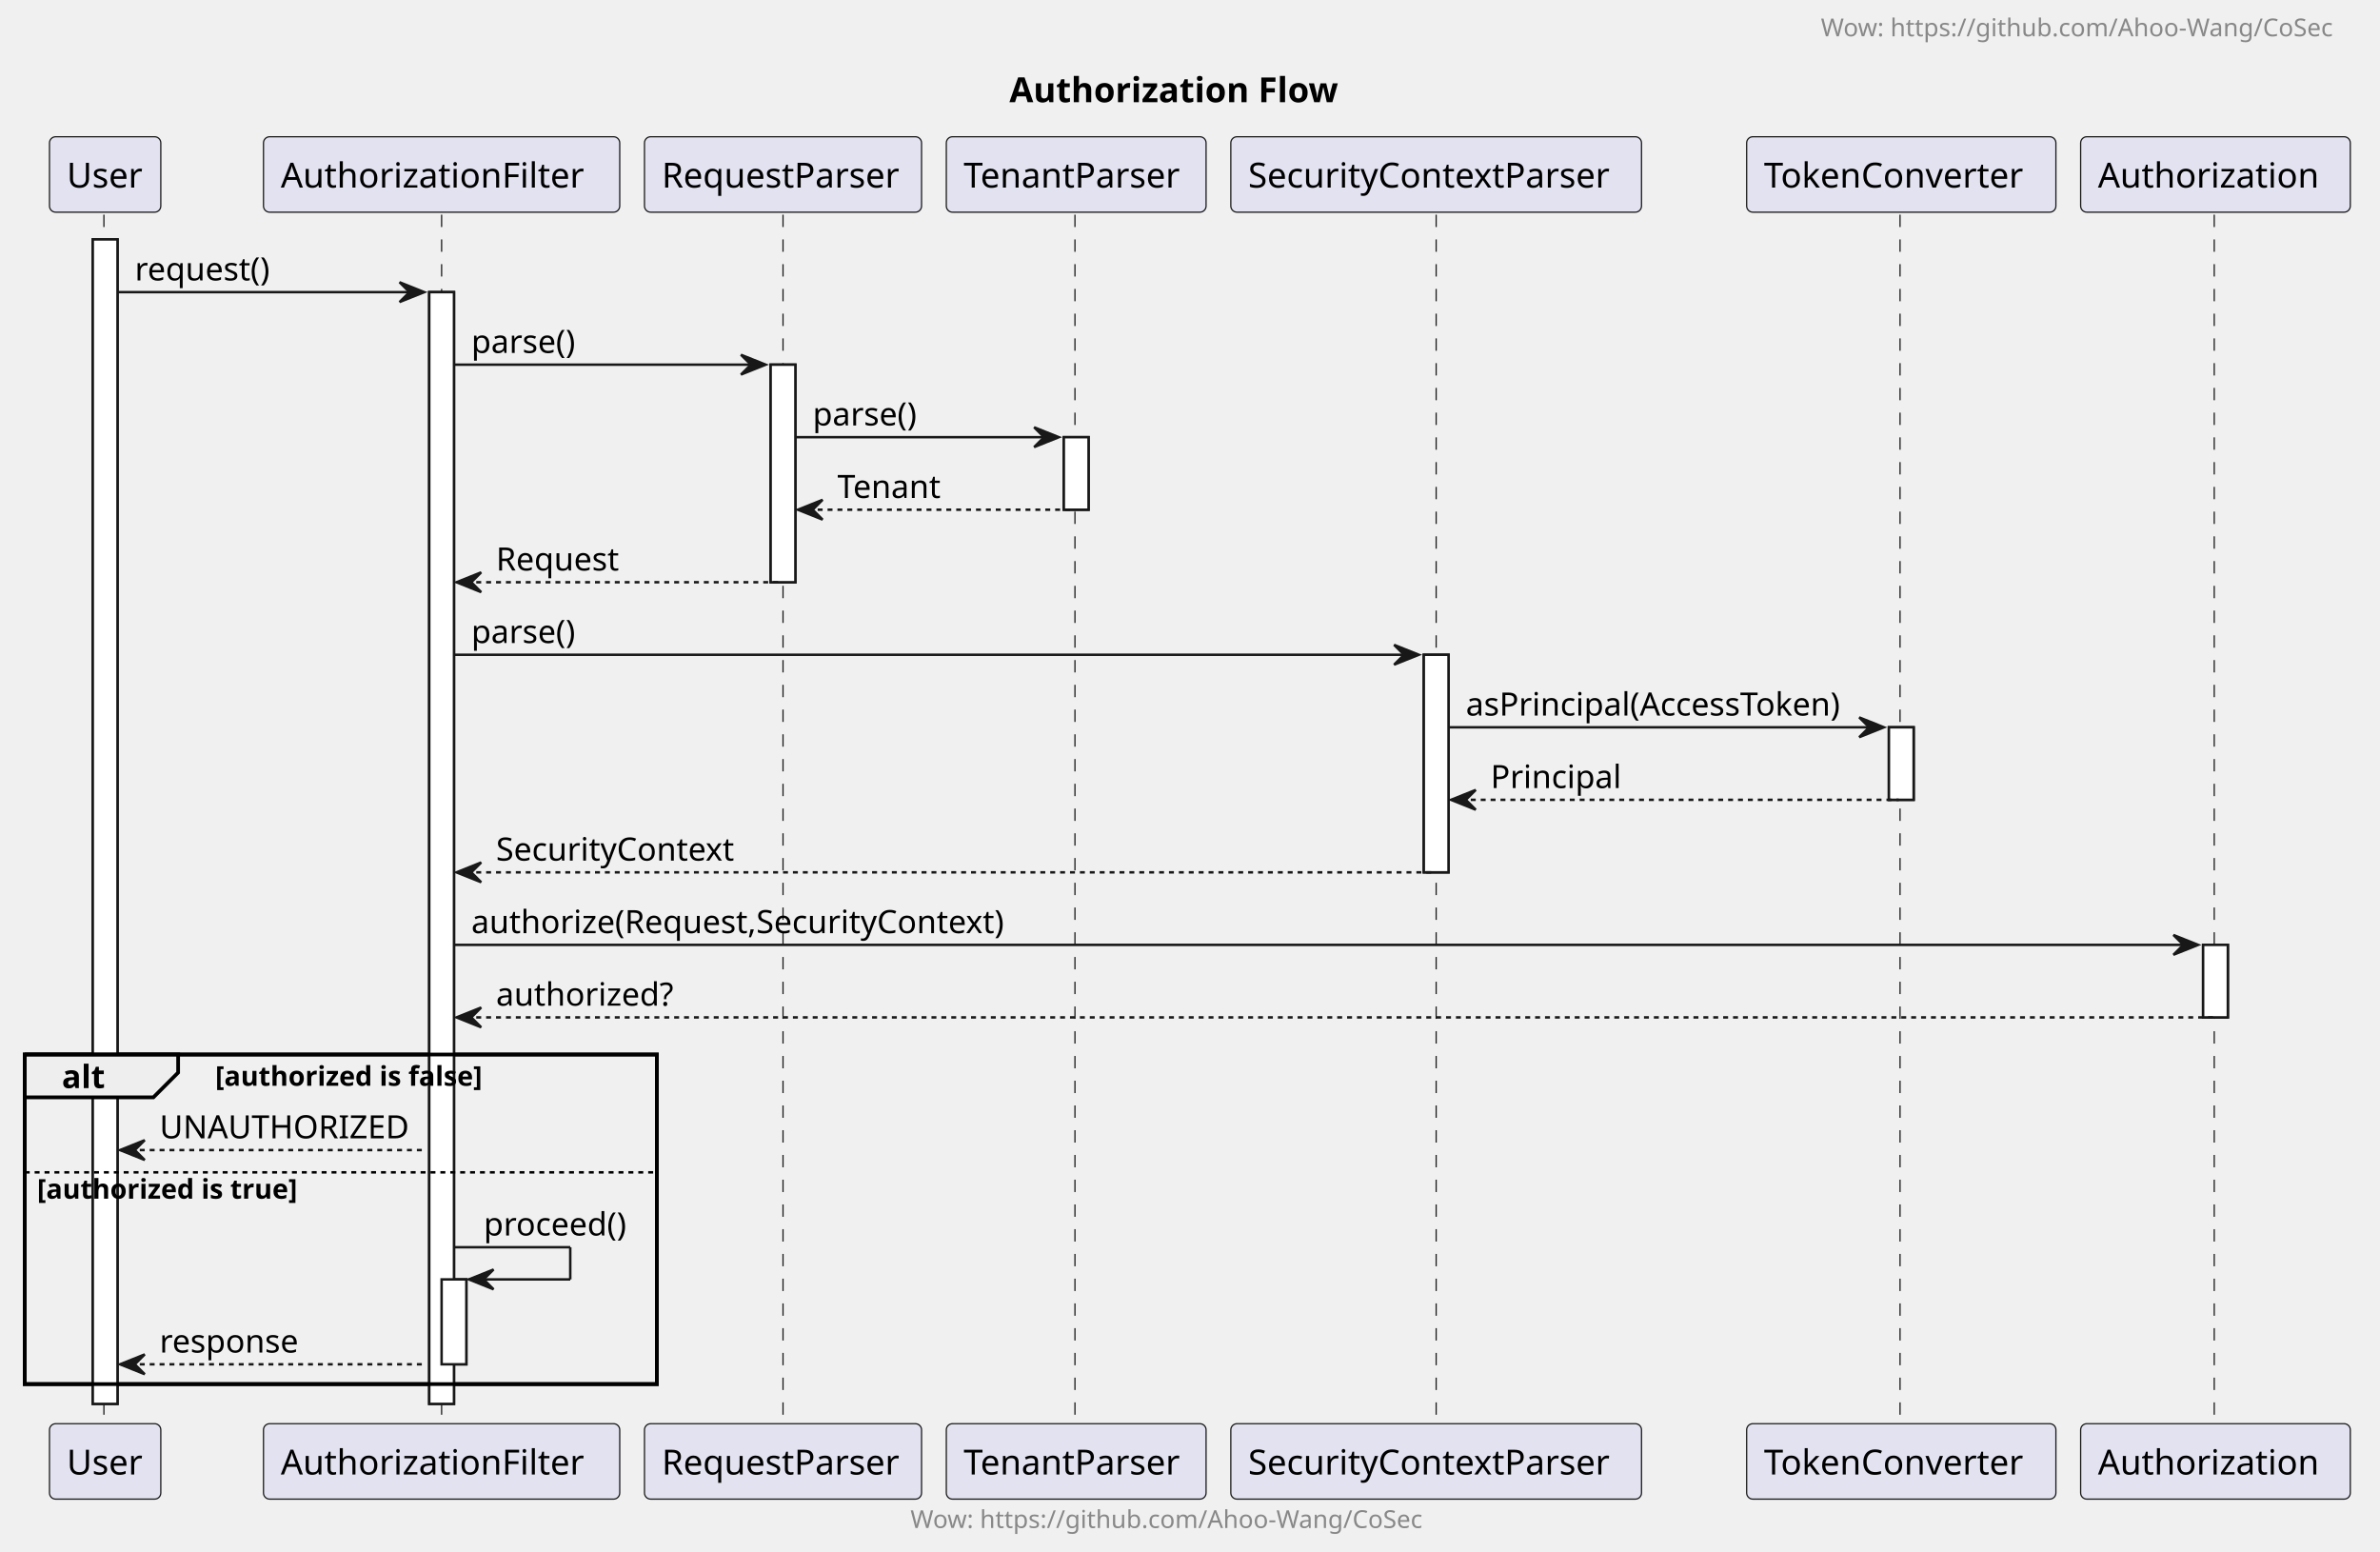
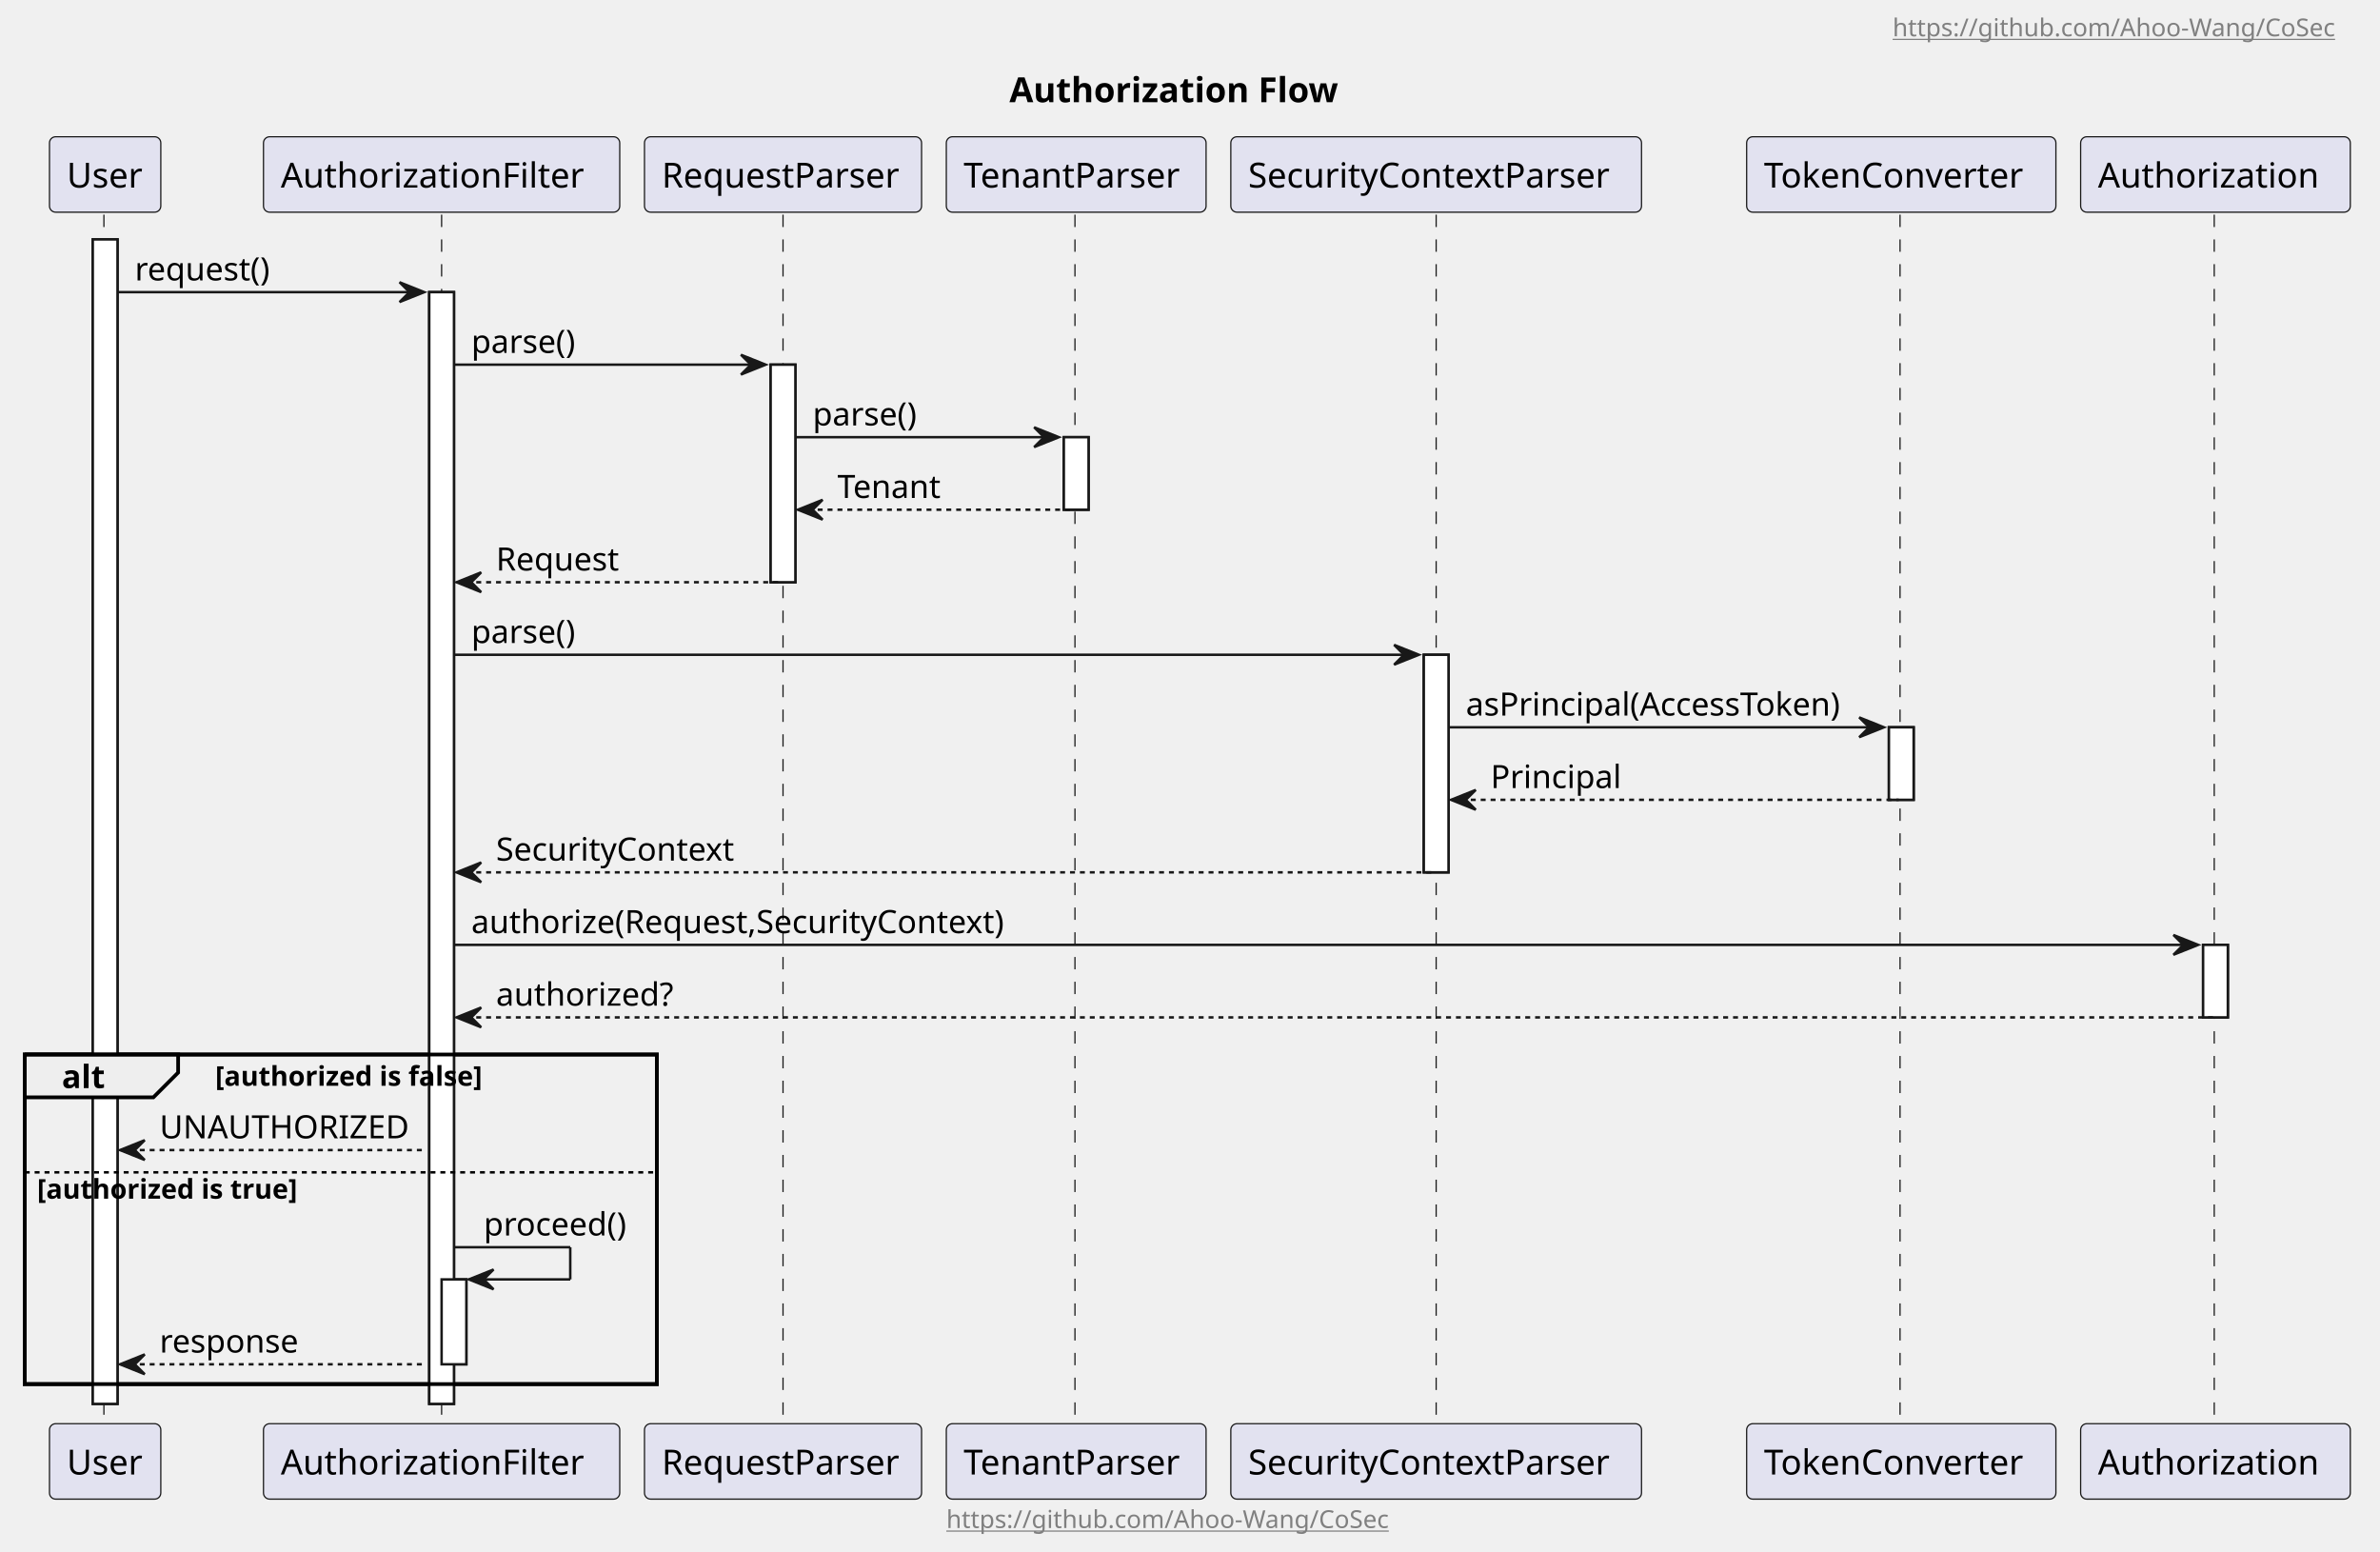
- <svg xmlns="http://www.w3.org/2000/svg" contentStyleType="text/css" height="627px" preserveAspectRatio="none" style="width:962px;height:627px;background:#FFFFFF;" version="1.1" viewBox="0 0 962 627" width="962px" zoomAndPan="magnify">
+ <svg xmlns="http://www.w3.org/2000/svg" xmlns:xlink="http://www.w3.org/1999/xlink" contentStyleType="text/css" height="627px" preserveAspectRatio="none" style="width:962px;height:627px;background:#FFFFFF;" version="1.1" viewBox="0 0 962 627" width="962px" zoomAndPan="magnify">
  <defs />
  <g>
    <rect fill="none" height="26.488" id="_title" style="stroke:none;stroke-width:1.0;" width="148" x="403" y="22.777" />
    <text fill="#000000" font-family="sans-serif" font-size="14" font-weight="bold" lengthAdjust="spacing" textLength="138" x="408" y="41.312">Authorization Flow</text>
    <rect fill="#FFFFFF" height="470.613" style="stroke:#181818;stroke-width:1.0;" width="10" x="37.5" y="96.754" />
    <rect fill="#FFFFFF" height="449.303" style="stroke:#181818;stroke-width:1.0;" width="10" x="173.5" y="118.064" />
    <rect fill="#FFFFFF" height="34.31" style="stroke:#181818;stroke-width:1.0;" width="10" x="178.5" y="517.057" />
    <rect fill="#FFFFFF" height="87.932" style="stroke:#181818;stroke-width:1.0;" width="10" x="311.5" y="147.375" />
    <rect fill="#FFFFFF" height="29.311" style="stroke:#181818;stroke-width:1.0;" width="10" x="430" y="176.685" />
    <rect fill="#FFFFFF" height="87.932" style="stroke:#181818;stroke-width:1.0;" width="10" x="575.5" y="264.617" />
    <rect fill="#FFFFFF" height="29.311" style="stroke:#181818;stroke-width:1.0;" width="10" x="763.5" y="293.928" />
    <rect fill="#FFFFFF" height="29.311" style="stroke:#181818;stroke-width:1.0;" width="10" x="890.5" y="381.859" />
    <rect fill="none" height="133.197" style="stroke:#000000;stroke-width:1.5;" width="255.5" x="10" y="426.17" />
    <line style="stroke:#181818;stroke-width:0.5;stroke-dasharray:5.0,5.0;" x1="42" x2="42" y1="86.754" y2="576.367" />
    <line style="stroke:#181818;stroke-width:0.5;stroke-dasharray:5.0,5.0;" x1="178.5" x2="178.5" y1="86.754" y2="576.367" />
    <line style="stroke:#181818;stroke-width:0.5;stroke-dasharray:5.0,5.0;" x1="316.5" x2="316.5" y1="86.754" y2="576.367" />
    <line style="stroke:#181818;stroke-width:0.5;stroke-dasharray:5.0,5.0;" x1="434.5" x2="434.5" y1="86.754" y2="576.367" />
    <line style="stroke:#181818;stroke-width:0.5;stroke-dasharray:5.0,5.0;" x1="580.5" x2="580.5" y1="86.754" y2="576.367" />
    <line style="stroke:#181818;stroke-width:0.5;stroke-dasharray:5.0,5.0;" x1="768" x2="768" y1="86.754" y2="576.367" />
    <line style="stroke:#181818;stroke-width:0.5;stroke-dasharray:5.0,5.0;" x1="895" x2="895" y1="86.754" y2="576.367" />
    <rect fill="#E2E2F0" height="30.488" rx="2.5" ry="2.5" style="stroke:#181818;stroke-width:0.5;" width="45" x="20" y="55.266" />
    <text fill="#000000" font-family="sans-serif" font-size="14" lengthAdjust="spacing" textLength="31" x="27" y="75.801">User</text>
    <rect fill="#E2E2F0" height="30.488" rx="2.5" ry="2.5" style="stroke:#181818;stroke-width:0.5;" width="45" x="20" y="575.367" />
    <text fill="#000000" font-family="sans-serif" font-size="14" lengthAdjust="spacing" textLength="31" x="27" y="595.902">User</text>
    <rect fill="#E2E2F0" height="30.488" rx="2.5" ry="2.5" style="stroke:#181818;stroke-width:0.5;" width="144" x="106.5" y="55.266" />
    <text fill="#000000" font-family="sans-serif" font-size="14" lengthAdjust="spacing" textLength="130" x="113.5" y="75.801">AuthorizationFilter</text>
    <rect fill="#E2E2F0" height="30.488" rx="2.5" ry="2.5" style="stroke:#181818;stroke-width:0.5;" width="144" x="106.5" y="575.367" />
    <text fill="#000000" font-family="sans-serif" font-size="14" lengthAdjust="spacing" textLength="130" x="113.5" y="595.902">AuthorizationFilter</text>
    <rect fill="#E2E2F0" height="30.488" rx="2.5" ry="2.5" style="stroke:#181818;stroke-width:0.5;" width="112" x="260.5" y="55.266" />
    <text fill="#000000" font-family="sans-serif" font-size="14" lengthAdjust="spacing" textLength="98" x="267.5" y="75.801">RequestParser</text>
    <rect fill="#E2E2F0" height="30.488" rx="2.5" ry="2.5" style="stroke:#181818;stroke-width:0.5;" width="112" x="260.5" y="575.367" />
    <text fill="#000000" font-family="sans-serif" font-size="14" lengthAdjust="spacing" textLength="98" x="267.5" y="595.902">RequestParser</text>
    <rect fill="#E2E2F0" height="30.488" rx="2.5" ry="2.5" style="stroke:#181818;stroke-width:0.5;" width="105" x="382.5" y="55.266" />
    <text fill="#000000" font-family="sans-serif" font-size="14" lengthAdjust="spacing" textLength="91" x="389.5" y="75.801">TenantParser</text>
    <rect fill="#E2E2F0" height="30.488" rx="2.5" ry="2.5" style="stroke:#181818;stroke-width:0.5;" width="105" x="382.5" y="575.367" />
    <text fill="#000000" font-family="sans-serif" font-size="14" lengthAdjust="spacing" textLength="91" x="389.5" y="595.902">TenantParser</text>
    <rect fill="#E2E2F0" height="30.488" rx="2.5" ry="2.5" style="stroke:#181818;stroke-width:0.5;" width="166" x="497.5" y="55.266" />
    <text fill="#000000" font-family="sans-serif" font-size="14" lengthAdjust="spacing" textLength="152" x="504.5" y="75.801">SecurityContextParser</text>
    <rect fill="#E2E2F0" height="30.488" rx="2.5" ry="2.5" style="stroke:#181818;stroke-width:0.5;" width="166" x="497.5" y="575.367" />
    <text fill="#000000" font-family="sans-serif" font-size="14" lengthAdjust="spacing" textLength="152" x="504.5" y="595.902">SecurityContextParser</text>
    <rect fill="#E2E2F0" height="30.488" rx="2.5" ry="2.5" style="stroke:#181818;stroke-width:0.5;" width="125" x="706" y="55.266" />
    <text fill="#000000" font-family="sans-serif" font-size="14" lengthAdjust="spacing" textLength="111" x="713" y="75.801">TokenConverter</text>
    <rect fill="#E2E2F0" height="30.488" rx="2.5" ry="2.5" style="stroke:#181818;stroke-width:0.5;" width="125" x="706" y="575.367" />
    <text fill="#000000" font-family="sans-serif" font-size="14" lengthAdjust="spacing" textLength="111" x="713" y="595.902">TokenConverter</text>
    <rect fill="#E2E2F0" height="30.488" rx="2.5" ry="2.5" style="stroke:#181818;stroke-width:0.5;" width="109" x="841" y="55.266" />
    <text fill="#000000" font-family="sans-serif" font-size="14" lengthAdjust="spacing" textLength="95" x="848" y="75.801">Authorization</text>
    <rect fill="#E2E2F0" height="30.488" rx="2.5" ry="2.5" style="stroke:#181818;stroke-width:0.5;" width="109" x="841" y="575.367" />
    <text fill="#000000" font-family="sans-serif" font-size="14" lengthAdjust="spacing" textLength="95" x="848" y="595.902">Authorization</text>
    <rect fill="#FFFFFF" height="470.613" style="stroke:#181818;stroke-width:1.0;" width="10" x="37.5" y="96.754" />
    <rect fill="#FFFFFF" height="449.303" style="stroke:#181818;stroke-width:1.0;" width="10" x="173.5" y="118.064" />
    <rect fill="#FFFFFF" height="34.31" style="stroke:#181818;stroke-width:1.0;" width="10" x="178.5" y="517.057" />
    <rect fill="#FFFFFF" height="87.932" style="stroke:#181818;stroke-width:1.0;" width="10" x="311.5" y="147.375" />
    <rect fill="#FFFFFF" height="29.311" style="stroke:#181818;stroke-width:1.0;" width="10" x="430" y="176.685" />
    <rect fill="#FFFFFF" height="87.932" style="stroke:#181818;stroke-width:1.0;" width="10" x="575.5" y="264.617" />
    <rect fill="#FFFFFF" height="29.311" style="stroke:#181818;stroke-width:1.0;" width="10" x="763.5" y="293.928" />
    <rect fill="#FFFFFF" height="29.311" style="stroke:#181818;stroke-width:1.0;" width="10" x="890.5" y="381.859" />
    <polygon fill="#181818" points="161.5,114.064,171.5,118.064,161.5,122.064,165.5,118.064" style="stroke:#181818;stroke-width:1.0;" />
    <line style="stroke:#181818;stroke-width:1.0;" x1="47.5" x2="167.5" y1="118.064" y2="118.064" />
    <text fill="#000000" font-family="sans-serif" font-size="13" lengthAdjust="spacing" textLength="55" x="54.5" y="113.322">request()</text>
    <polygon fill="#181818" points="299.5,143.375,309.5,147.375,299.5,151.375,303.5,147.375" style="stroke:#181818;stroke-width:1.0;" />
    <line style="stroke:#181818;stroke-width:1.0;" x1="183.5" x2="305.5" y1="147.375" y2="147.375" />
    <text fill="#000000" font-family="sans-serif" font-size="13" lengthAdjust="spacing" textLength="42" x="190.5" y="142.633">parse()</text>
    <polygon fill="#181818" points="418,172.685,428,176.685,418,180.685,422,176.685" style="stroke:#181818;stroke-width:1.0;" />
    <line style="stroke:#181818;stroke-width:1.0;" x1="321.5" x2="424" y1="176.685" y2="176.685" />
    <text fill="#000000" font-family="sans-serif" font-size="13" lengthAdjust="spacing" textLength="42" x="328.5" y="171.943">parse()</text>
    <polygon fill="#181818" points="332.5,201.996,322.5,205.996,332.5,209.996,328.5,205.996" style="stroke:#181818;stroke-width:1.0;" />
    <line style="stroke:#181818;stroke-width:1.0;stroke-dasharray:2.0,2.0;" x1="326.5" x2="434" y1="205.996" y2="205.996" />
    <text fill="#000000" font-family="sans-serif" font-size="13" lengthAdjust="spacing" textLength="43" x="338.5" y="201.254">Tenant</text>
    <polygon fill="#181818" points="194.5,231.307,184.5,235.307,194.5,239.307,190.5,235.307" style="stroke:#181818;stroke-width:1.0;" />
    <line style="stroke:#181818;stroke-width:1.0;stroke-dasharray:2.0,2.0;" x1="188.5" x2="315.5" y1="235.307" y2="235.307" />
    <text fill="#000000" font-family="sans-serif" font-size="13" lengthAdjust="spacing" textLength="50" x="200.5" y="230.565">Request</text>
    <polygon fill="#181818" points="563.5,260.617,573.5,264.617,563.5,268.617,567.5,264.617" style="stroke:#181818;stroke-width:1.0;" />
    <line style="stroke:#181818;stroke-width:1.0;" x1="183.5" x2="569.5" y1="264.617" y2="264.617" />
    <text fill="#000000" font-family="sans-serif" font-size="13" lengthAdjust="spacing" textLength="42" x="190.5" y="259.875">parse()</text>
    <polygon fill="#181818" points="751.5,289.928,761.5,293.928,751.5,297.928,755.5,293.928" style="stroke:#181818;stroke-width:1.0;" />
    <line style="stroke:#181818;stroke-width:1.0;" x1="585.5" x2="757.5" y1="293.928" y2="293.928" />
    <text fill="#000000" font-family="sans-serif" font-size="13" lengthAdjust="spacing" textLength="159" x="592.5" y="289.185">asPrincipal(AccessToken)</text>
    <polygon fill="#181818" points="596.5,319.238,586.5,323.238,596.5,327.238,592.5,323.238" style="stroke:#181818;stroke-width:1.0;" />
    <line style="stroke:#181818;stroke-width:1.0;stroke-dasharray:2.0,2.0;" x1="590.5" x2="767.5" y1="323.238" y2="323.238" />
    <text fill="#000000" font-family="sans-serif" font-size="13" lengthAdjust="spacing" textLength="54" x="602.5" y="318.496">Principal</text>
    <polygon fill="#181818" points="194.5,348.549,184.5,352.549,194.5,356.549,190.5,352.549" style="stroke:#181818;stroke-width:1.0;" />
    <line style="stroke:#181818;stroke-width:1.0;stroke-dasharray:2.0,2.0;" x1="188.5" x2="579.5" y1="352.549" y2="352.549" />
    <text fill="#000000" font-family="sans-serif" font-size="13" lengthAdjust="spacing" textLength="100" x="200.5" y="347.807">SecurityContext</text>
    <polygon fill="#181818" points="878.5,377.859,888.5,381.859,878.5,385.859,882.5,381.859" style="stroke:#181818;stroke-width:1.0;" />
    <line style="stroke:#181818;stroke-width:1.0;" x1="183.5" x2="884.5" y1="381.859" y2="381.859" />
    <text fill="#000000" font-family="sans-serif" font-size="13" lengthAdjust="spacing" textLength="221" x="190.5" y="377.117">authorize(Request,SecurityContext)</text>
    <polygon fill="#181818" points="194.5,407.17,184.5,411.17,194.5,415.17,190.5,411.17" style="stroke:#181818;stroke-width:1.0;" />
    <line style="stroke:#181818;stroke-width:1.0;stroke-dasharray:2.0,2.0;" x1="188.5" x2="894.5" y1="411.17" y2="411.17" />
    <text fill="#000000" font-family="sans-serif" font-size="13" lengthAdjust="spacing" textLength="72" x="200.5" y="406.428">authorized?</text>
    <path d="M10,426.17 L72,426.17 L72,433.481 L62,443.481 L10,443.481 L10,426.17 " fill="#EEEEEE" style="stroke:#000000;stroke-width:1.5;" />
    <rect fill="none" height="133.197" style="stroke:#000000;stroke-width:1.5;" width="255.5" x="10" y="426.17" />
    <text fill="#000000" font-family="sans-serif" font-size="13" font-weight="bold" lengthAdjust="spacing" textLength="17" x="25" y="439.738">alt</text>
    <text fill="#000000" font-family="sans-serif" font-size="11" font-weight="bold" lengthAdjust="spacing" textLength="112" x="87" y="438.805">[authorized is false]</text>
    <polygon fill="#181818" points="58.5,460.791,48.5,464.791,58.5,468.791,54.5,464.791" style="stroke:#181818;stroke-width:1.0;" />
    <line style="stroke:#181818;stroke-width:1.0;stroke-dasharray:2.0,2.0;" x1="52.5" x2="172.5" y1="464.791" y2="464.791" />
    <text fill="#000000" font-family="sans-serif" font-size="13" lengthAdjust="spacing" textLength="102" x="64.5" y="460.049">UNAUTHORIZED</text>
    <line style="stroke:#000000;stroke-width:1.0;stroke-dasharray:2.0,2.0;" x1="10" x2="265.5" y1="473.791" y2="473.791" />
    <text fill="#000000" font-family="sans-serif" font-size="11" font-weight="bold" lengthAdjust="spacing" textLength="107" x="15" y="484.426">[authorized is true]</text>
    <line style="stroke:#181818;stroke-width:1.0;" x1="183.5" x2="230.5" y1="504.057" y2="504.057" />
    <line style="stroke:#181818;stroke-width:1.0;" x1="230.5" x2="230.5" y1="504.057" y2="517.057" />
    <line style="stroke:#181818;stroke-width:1.0;" x1="189.5" x2="230.5" y1="517.057" y2="517.057" />
    <polygon fill="#181818" points="199.5,513.057,189.5,517.057,199.5,521.057,195.5,517.057" style="stroke:#181818;stroke-width:1.0;" />
    <text fill="#000000" font-family="sans-serif" font-size="13" lengthAdjust="spacing" textLength="58" x="195.5" y="499.315">proceed()</text>
    <polygon fill="#181818" points="58.5,547.367,48.5,551.367,58.5,555.367,54.5,551.367" style="stroke:#181818;stroke-width:1.0;" />
    <line style="stroke:#181818;stroke-width:1.0;stroke-dasharray:2.0,2.0;" x1="52.5" x2="172.5" y1="551.367" y2="551.367" />
    <text fill="#000000" font-family="sans-serif" font-size="13" lengthAdjust="spacing" textLength="57" x="64.5" y="546.625">response</text>
-     <rect fill="none" height="11.777" id="_title" style="stroke:none;stroke-width:1.0;" width="218" x="736" y="5" />
-     <text fill="#888888" font-family="sans-serif" font-size="10" lengthAdjust="spacing" textLength="218" x="736" y="14.668">Wow: https://github.com/Ahoo-Wang/CoSec</text>
-     <rect fill="none" height="11.777" id="_title" style="stroke:none;stroke-width:1.0;" width="218" x="368" y="607.856" />
-     <text fill="#888888" font-family="sans-serif" font-size="10" lengthAdjust="spacing" textLength="218" x="368" y="617.523">Wow: https://github.com/Ahoo-Wang/CoSec</text>
+     <rect fill="none" height="11.777" id="_title" style="stroke:none;stroke-width:1.0;" width="189" x="765" y="5" />
+     <a href="https://github.com/Ahoo-Wang/CoSec" target="_top" title="https://github.com/Ahoo-Wang/CoSec" xlink:actuate="onRequest" xlink:href="https://github.com/Ahoo-Wang/CoSec" xlink:show="new" xlink:title="https://github.com/Ahoo-Wang/CoSec" xlink:type="simple">
+       <text fill="#808080" font-family="sans-serif" font-size="10" lengthAdjust="spacing" text-decoration="underline" textLength="189" x="765" y="14.668">https://github.com/Ahoo-Wang/CoSec</text>
+     </a>
+     <rect fill="none" height="11.777" id="_title" style="stroke:none;stroke-width:1.0;" width="189" x="382.5" y="607.856" />
+     <a href="https://github.com/Ahoo-Wang/CoSec" target="_top" title="https://github.com/Ahoo-Wang/CoSec" xlink:actuate="onRequest" xlink:href="https://github.com/Ahoo-Wang/CoSec" xlink:show="new" xlink:title="https://github.com/Ahoo-Wang/CoSec" xlink:type="simple">
+       <text fill="#808080" font-family="sans-serif" font-size="10" lengthAdjust="spacing" text-decoration="underline" textLength="189" x="382.5" y="617.523">https://github.com/Ahoo-Wang/CoSec</text>
+     </a>
  </g>
</svg>
